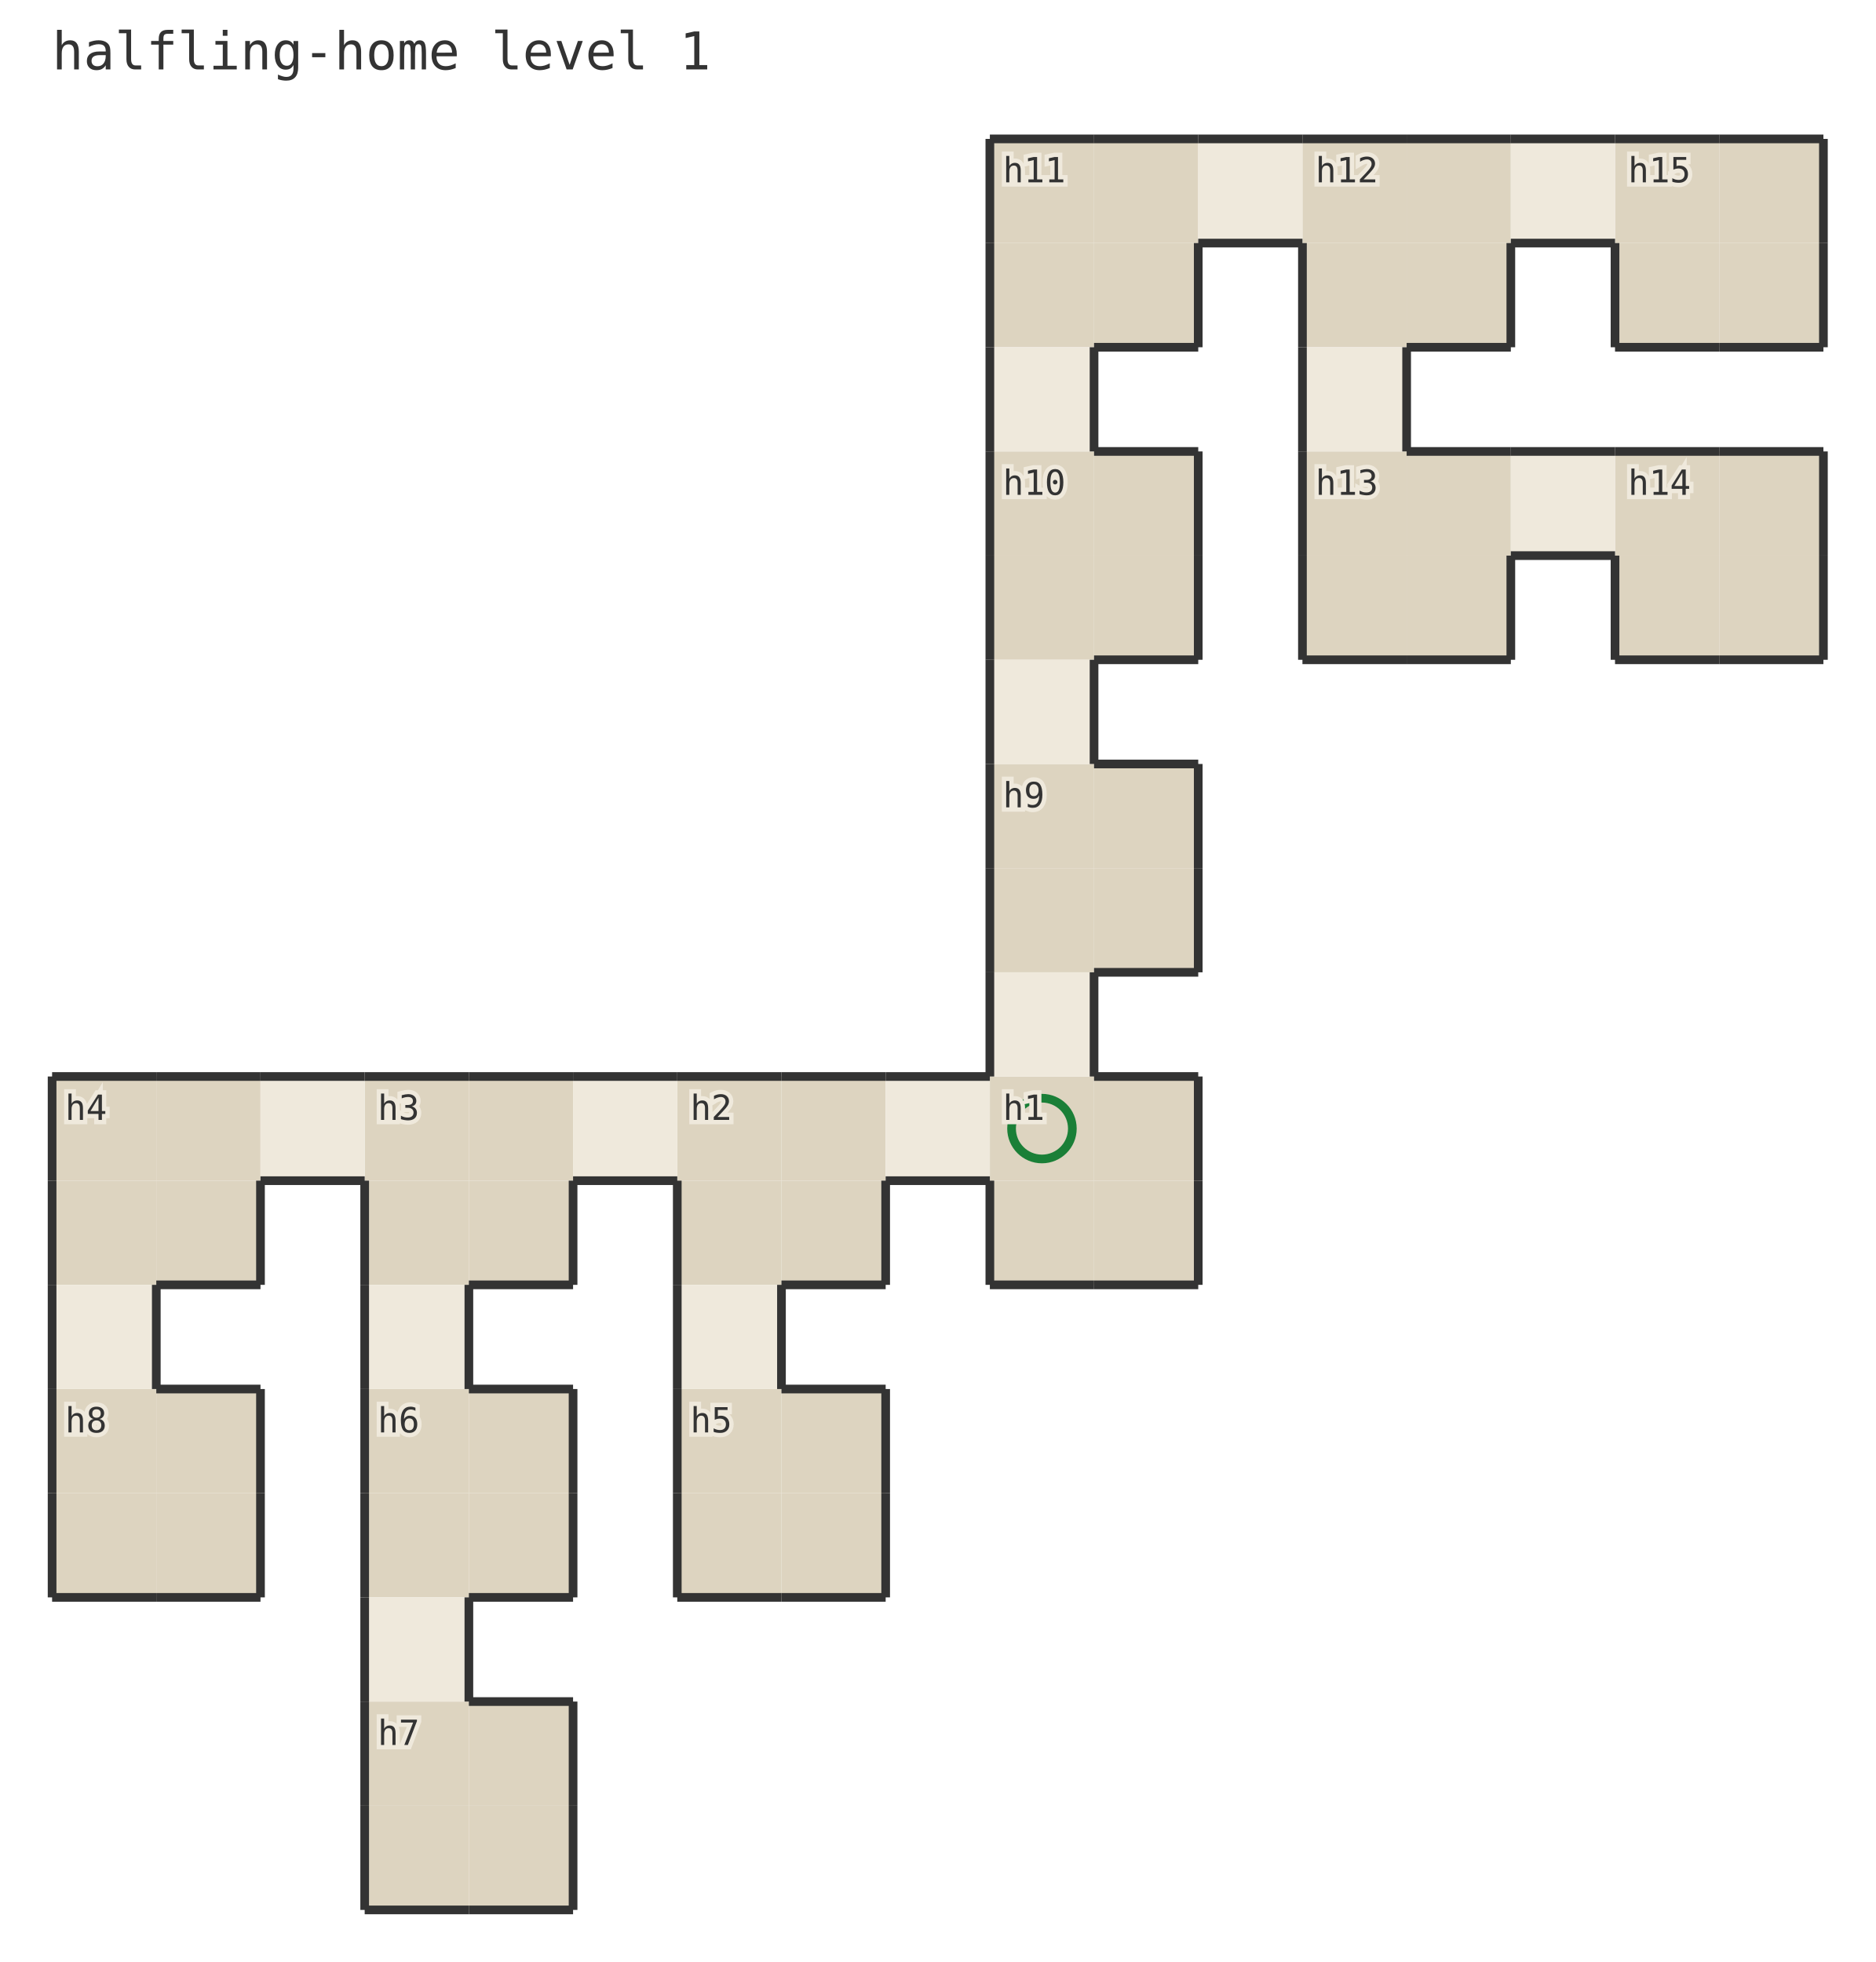
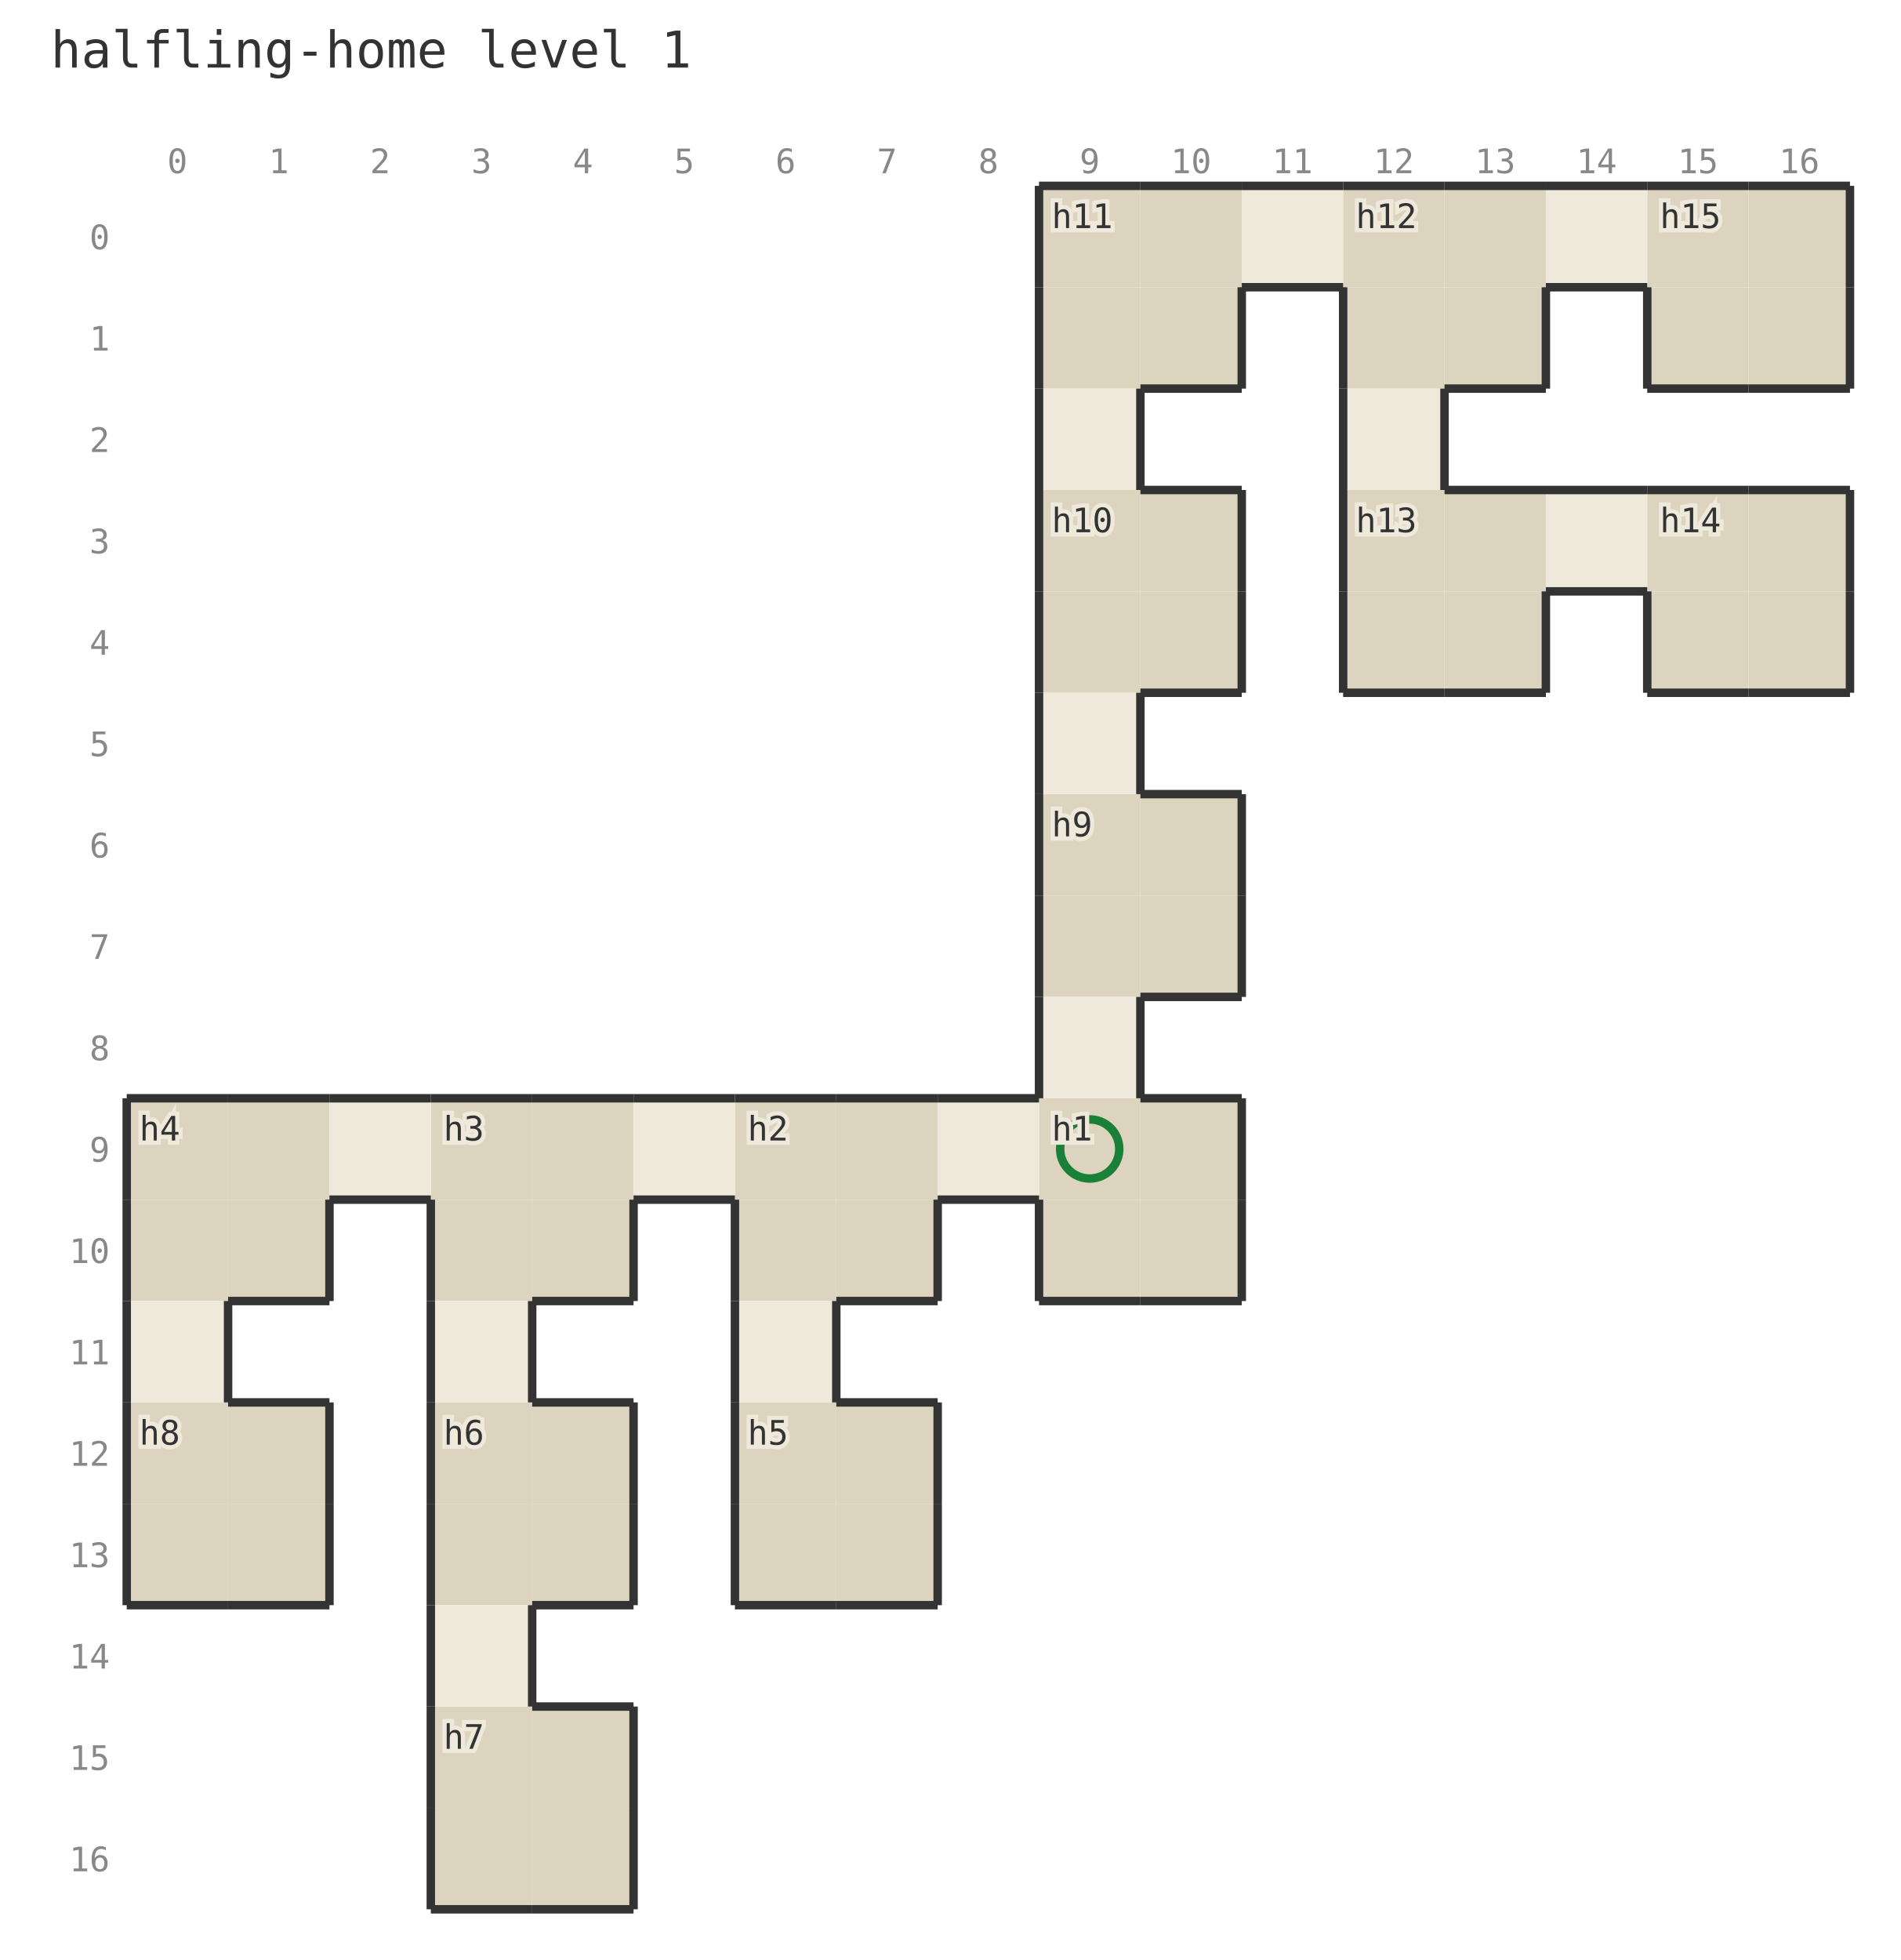
- <svg xmlns="http://www.w3.org/2000/svg" width="432" height="452" viewBox="0 0 432 452">
+ <svg xmlns="http://www.w3.org/2000/svg" width="450" height="464" viewBox="0 0 450 464">
  <text x="12" y="16" font-family="monospace" font-size="12" fill="#333333">halfling-home level 1</text>
-   <rect x="228" y="248" width="24" height="24" fill="#ddd4c0" />
-   <rect x="252" y="248" width="24" height="24" fill="#ddd4c0" />
-   <rect x="228" y="272" width="24" height="24" fill="#ddd4c0" />
-   <rect x="252" y="272" width="24" height="24" fill="#ddd4c0" />
-   <rect x="156" y="248" width="24" height="24" fill="#ddd4c0" />
-   <rect x="180" y="248" width="24" height="24" fill="#ddd4c0" />
-   <rect x="156" y="272" width="24" height="24" fill="#ddd4c0" />
-   <rect x="180" y="272" width="24" height="24" fill="#ddd4c0" />
-   <rect x="84" y="248" width="24" height="24" fill="#ddd4c0" />
-   <rect x="108" y="248" width="24" height="24" fill="#ddd4c0" />
-   <rect x="84" y="272" width="24" height="24" fill="#ddd4c0" />
-   <rect x="108" y="272" width="24" height="24" fill="#ddd4c0" />
-   <rect x="12" y="248" width="24" height="24" fill="#ddd4c0" />
-   <rect x="36" y="248" width="24" height="24" fill="#ddd4c0" />
-   <rect x="12" y="272" width="24" height="24" fill="#ddd4c0" />
-   <rect x="36" y="272" width="24" height="24" fill="#ddd4c0" />
-   <rect x="156" y="320" width="24" height="24" fill="#ddd4c0" />
-   <rect x="180" y="320" width="24" height="24" fill="#ddd4c0" />
-   <rect x="156" y="344" width="24" height="24" fill="#ddd4c0" />
-   <rect x="180" y="344" width="24" height="24" fill="#ddd4c0" />
-   <rect x="84" y="320" width="24" height="24" fill="#ddd4c0" />
-   <rect x="108" y="320" width="24" height="24" fill="#ddd4c0" />
-   <rect x="84" y="344" width="24" height="24" fill="#ddd4c0" />
-   <rect x="108" y="344" width="24" height="24" fill="#ddd4c0" />
-   <rect x="84" y="392" width="24" height="24" fill="#ddd4c0" />
-   <rect x="108" y="392" width="24" height="24" fill="#ddd4c0" />
-   <rect x="84" y="416" width="24" height="24" fill="#ddd4c0" />
-   <rect x="108" y="416" width="24" height="24" fill="#ddd4c0" />
-   <rect x="12" y="320" width="24" height="24" fill="#ddd4c0" />
-   <rect x="36" y="320" width="24" height="24" fill="#ddd4c0" />
-   <rect x="12" y="344" width="24" height="24" fill="#ddd4c0" />
-   <rect x="36" y="344" width="24" height="24" fill="#ddd4c0" />
-   <rect x="228" y="176" width="24" height="24" fill="#ddd4c0" />
-   <rect x="252" y="176" width="24" height="24" fill="#ddd4c0" />
-   <rect x="228" y="200" width="24" height="24" fill="#ddd4c0" />
-   <rect x="252" y="200" width="24" height="24" fill="#ddd4c0" />
-   <rect x="228" y="104" width="24" height="24" fill="#ddd4c0" />
-   <rect x="252" y="104" width="24" height="24" fill="#ddd4c0" />
-   <rect x="228" y="128" width="24" height="24" fill="#ddd4c0" />
-   <rect x="252" y="128" width="24" height="24" fill="#ddd4c0" />
-   <rect x="228" y="32" width="24" height="24" fill="#ddd4c0" />
-   <rect x="252" y="32" width="24" height="24" fill="#ddd4c0" />
-   <rect x="228" y="56" width="24" height="24" fill="#ddd4c0" />
-   <rect x="252" y="56" width="24" height="24" fill="#ddd4c0" />
-   <rect x="300" y="32" width="24" height="24" fill="#ddd4c0" />
-   <rect x="324" y="32" width="24" height="24" fill="#ddd4c0" />
-   <rect x="300" y="56" width="24" height="24" fill="#ddd4c0" />
-   <rect x="324" y="56" width="24" height="24" fill="#ddd4c0" />
-   <rect x="300" y="104" width="24" height="24" fill="#ddd4c0" />
-   <rect x="324" y="104" width="24" height="24" fill="#ddd4c0" />
-   <rect x="300" y="128" width="24" height="24" fill="#ddd4c0" />
-   <rect x="324" y="128" width="24" height="24" fill="#ddd4c0" />
-   <rect x="372" y="104" width="24" height="24" fill="#ddd4c0" />
-   <rect x="396" y="104" width="24" height="24" fill="#ddd4c0" />
-   <rect x="372" y="128" width="24" height="24" fill="#ddd4c0" />
-   <rect x="396" y="128" width="24" height="24" fill="#ddd4c0" />
-   <rect x="372" y="32" width="24" height="24" fill="#ddd4c0" />
-   <rect x="396" y="32" width="24" height="24" fill="#ddd4c0" />
-   <rect x="372" y="56" width="24" height="24" fill="#ddd4c0" />
-   <rect x="396" y="56" width="24" height="24" fill="#ddd4c0" />
-   <rect x="276" y="32" width="24" height="24" fill="#efe9dc" />
-   <rect x="348" y="32" width="24" height="24" fill="#efe9dc" />
-   <rect x="228" y="80" width="24" height="24" fill="#efe9dc" />
-   <rect x="300" y="80" width="24" height="24" fill="#efe9dc" />
-   <rect x="348" y="104" width="24" height="24" fill="#efe9dc" />
-   <rect x="228" y="152" width="24" height="24" fill="#efe9dc" />
-   <rect x="228" y="224" width="24" height="24" fill="#efe9dc" />
-   <rect x="60" y="248" width="24" height="24" fill="#efe9dc" />
-   <rect x="132" y="248" width="24" height="24" fill="#efe9dc" />
-   <rect x="204" y="248" width="24" height="24" fill="#efe9dc" />
-   <rect x="12" y="296" width="24" height="24" fill="#efe9dc" />
-   <rect x="84" y="296" width="24" height="24" fill="#efe9dc" />
-   <rect x="156" y="296" width="24" height="24" fill="#efe9dc" />
-   <rect x="84" y="368" width="24" height="24" fill="#efe9dc" />
-   <line x1="12" y1="248" x2="12" y2="272" stroke="#333333" stroke-width="2" />
-   <line x1="12" y1="248" x2="36" y2="248" stroke="#333333" stroke-width="2" />
-   <line x1="12" y1="272" x2="12" y2="296" stroke="#333333" stroke-width="2" />
-   <line x1="12" y1="296" x2="12" y2="320" stroke="#333333" stroke-width="2" />
-   <line x1="12" y1="320" x2="12" y2="344" stroke="#333333" stroke-width="2" />
-   <line x1="12" y1="344" x2="12" y2="368" stroke="#333333" stroke-width="2" />
-   <line x1="12" y1="368" x2="36" y2="368" stroke="#333333" stroke-width="2" />
-   <line x1="36" y1="248" x2="60" y2="248" stroke="#333333" stroke-width="2" />
-   <line x1="36" y1="296" x2="36" y2="320" stroke="#333333" stroke-width="2" />
-   <line x1="36" y1="296" x2="60" y2="296" stroke="#333333" stroke-width="2" />
-   <line x1="36" y1="320" x2="60" y2="320" stroke="#333333" stroke-width="2" />
-   <line x1="36" y1="368" x2="60" y2="368" stroke="#333333" stroke-width="2" />
-   <line x1="60" y1="248" x2="84" y2="248" stroke="#333333" stroke-width="2" />
-   <line x1="60" y1="272" x2="60" y2="296" stroke="#333333" stroke-width="2" />
-   <line x1="60" y1="272" x2="84" y2="272" stroke="#333333" stroke-width="2" />
-   <line x1="60" y1="320" x2="60" y2="344" stroke="#333333" stroke-width="2" />
-   <line x1="60" y1="344" x2="60" y2="368" stroke="#333333" stroke-width="2" />
-   <line x1="84" y1="248" x2="108" y2="248" stroke="#333333" stroke-width="2" />
-   <line x1="84" y1="272" x2="84" y2="296" stroke="#333333" stroke-width="2" />
-   <line x1="84" y1="296" x2="84" y2="320" stroke="#333333" stroke-width="2" />
-   <line x1="84" y1="320" x2="84" y2="344" stroke="#333333" stroke-width="2" />
-   <line x1="84" y1="344" x2="84" y2="368" stroke="#333333" stroke-width="2" />
-   <line x1="84" y1="368" x2="84" y2="392" stroke="#333333" stroke-width="2" />
-   <line x1="84" y1="392" x2="84" y2="416" stroke="#333333" stroke-width="2" />
-   <line x1="84" y1="416" x2="84" y2="440" stroke="#333333" stroke-width="2" />
-   <line x1="84" y1="440" x2="108" y2="440" stroke="#333333" stroke-width="2" />
-   <line x1="108" y1="248" x2="132" y2="248" stroke="#333333" stroke-width="2" />
-   <line x1="108" y1="296" x2="108" y2="320" stroke="#333333" stroke-width="2" />
-   <line x1="108" y1="296" x2="132" y2="296" stroke="#333333" stroke-width="2" />
-   <line x1="108" y1="320" x2="132" y2="320" stroke="#333333" stroke-width="2" />
-   <line x1="108" y1="368" x2="108" y2="392" stroke="#333333" stroke-width="2" />
-   <line x1="108" y1="368" x2="132" y2="368" stroke="#333333" stroke-width="2" />
-   <line x1="108" y1="392" x2="132" y2="392" stroke="#333333" stroke-width="2" />
-   <line x1="108" y1="440" x2="132" y2="440" stroke="#333333" stroke-width="2" />
-   <line x1="132" y1="248" x2="156" y2="248" stroke="#333333" stroke-width="2" />
-   <line x1="132" y1="272" x2="132" y2="296" stroke="#333333" stroke-width="2" />
-   <line x1="132" y1="272" x2="156" y2="272" stroke="#333333" stroke-width="2" />
-   <line x1="132" y1="320" x2="132" y2="344" stroke="#333333" stroke-width="2" />
-   <line x1="132" y1="344" x2="132" y2="368" stroke="#333333" stroke-width="2" />
-   <line x1="132" y1="392" x2="132" y2="416" stroke="#333333" stroke-width="2" />
-   <line x1="132" y1="416" x2="132" y2="440" stroke="#333333" stroke-width="2" />
-   <line x1="156" y1="248" x2="180" y2="248" stroke="#333333" stroke-width="2" />
-   <line x1="156" y1="272" x2="156" y2="296" stroke="#333333" stroke-width="2" />
-   <line x1="156" y1="296" x2="156" y2="320" stroke="#333333" stroke-width="2" />
-   <line x1="156" y1="320" x2="156" y2="344" stroke="#333333" stroke-width="2" />
-   <line x1="156" y1="344" x2="156" y2="368" stroke="#333333" stroke-width="2" />
-   <line x1="156" y1="368" x2="180" y2="368" stroke="#333333" stroke-width="2" />
-   <line x1="180" y1="248" x2="204" y2="248" stroke="#333333" stroke-width="2" />
-   <line x1="180" y1="296" x2="180" y2="320" stroke="#333333" stroke-width="2" />
-   <line x1="180" y1="296" x2="204" y2="296" stroke="#333333" stroke-width="2" />
-   <line x1="180" y1="320" x2="204" y2="320" stroke="#333333" stroke-width="2" />
-   <line x1="180" y1="368" x2="204" y2="368" stroke="#333333" stroke-width="2" />
-   <line x1="204" y1="248" x2="228" y2="248" stroke="#333333" stroke-width="2" />
-   <line x1="204" y1="272" x2="204" y2="296" stroke="#333333" stroke-width="2" />
-   <line x1="204" y1="272" x2="228" y2="272" stroke="#333333" stroke-width="2" />
-   <line x1="204" y1="320" x2="204" y2="344" stroke="#333333" stroke-width="2" />
-   <line x1="204" y1="344" x2="204" y2="368" stroke="#333333" stroke-width="2" />
-   <line x1="228" y1="32" x2="228" y2="56" stroke="#333333" stroke-width="2" />
-   <line x1="228" y1="32" x2="252" y2="32" stroke="#333333" stroke-width="2" />
-   <line x1="228" y1="56" x2="228" y2="80" stroke="#333333" stroke-width="2" />
-   <line x1="228" y1="80" x2="228" y2="104" stroke="#333333" stroke-width="2" />
-   <line x1="228" y1="104" x2="228" y2="128" stroke="#333333" stroke-width="2" />
-   <line x1="228" y1="128" x2="228" y2="152" stroke="#333333" stroke-width="2" />
-   <line x1="228" y1="152" x2="228" y2="176" stroke="#333333" stroke-width="2" />
-   <line x1="228" y1="176" x2="228" y2="200" stroke="#333333" stroke-width="2" />
-   <line x1="228" y1="200" x2="228" y2="224" stroke="#333333" stroke-width="2" />
-   <line x1="228" y1="224" x2="228" y2="248" stroke="#333333" stroke-width="2" />
-   <line x1="228" y1="272" x2="228" y2="296" stroke="#333333" stroke-width="2" />
-   <line x1="228" y1="296" x2="252" y2="296" stroke="#333333" stroke-width="2" />
-   <line x1="252" y1="32" x2="276" y2="32" stroke="#333333" stroke-width="2" />
-   <line x1="252" y1="80" x2="252" y2="104" stroke="#333333" stroke-width="2" />
-   <line x1="252" y1="80" x2="276" y2="80" stroke="#333333" stroke-width="2" />
-   <line x1="252" y1="104" x2="276" y2="104" stroke="#333333" stroke-width="2" />
-   <line x1="252" y1="152" x2="252" y2="176" stroke="#333333" stroke-width="2" />
-   <line x1="252" y1="152" x2="276" y2="152" stroke="#333333" stroke-width="2" />
-   <line x1="252" y1="176" x2="276" y2="176" stroke="#333333" stroke-width="2" />
-   <line x1="252" y1="224" x2="252" y2="248" stroke="#333333" stroke-width="2" />
-   <line x1="252" y1="224" x2="276" y2="224" stroke="#333333" stroke-width="2" />
-   <line x1="252" y1="248" x2="276" y2="248" stroke="#333333" stroke-width="2" />
-   <line x1="252" y1="296" x2="276" y2="296" stroke="#333333" stroke-width="2" />
-   <line x1="276" y1="32" x2="300" y2="32" stroke="#333333" stroke-width="2" />
-   <line x1="276" y1="56" x2="276" y2="80" stroke="#333333" stroke-width="2" />
-   <line x1="276" y1="56" x2="300" y2="56" stroke="#333333" stroke-width="2" />
-   <line x1="276" y1="104" x2="276" y2="128" stroke="#333333" stroke-width="2" />
-   <line x1="276" y1="128" x2="276" y2="152" stroke="#333333" stroke-width="2" />
-   <line x1="276" y1="176" x2="276" y2="200" stroke="#333333" stroke-width="2" />
-   <line x1="276" y1="200" x2="276" y2="224" stroke="#333333" stroke-width="2" />
-   <line x1="276" y1="248" x2="276" y2="272" stroke="#333333" stroke-width="2" />
-   <line x1="276" y1="272" x2="276" y2="296" stroke="#333333" stroke-width="2" />
-   <line x1="300" y1="32" x2="324" y2="32" stroke="#333333" stroke-width="2" />
-   <line x1="300" y1="56" x2="300" y2="80" stroke="#333333" stroke-width="2" />
-   <line x1="300" y1="80" x2="300" y2="104" stroke="#333333" stroke-width="2" />
-   <line x1="300" y1="104" x2="300" y2="128" stroke="#333333" stroke-width="2" />
-   <line x1="300" y1="128" x2="300" y2="152" stroke="#333333" stroke-width="2" />
-   <line x1="300" y1="152" x2="324" y2="152" stroke="#333333" stroke-width="2" />
-   <line x1="324" y1="32" x2="348" y2="32" stroke="#333333" stroke-width="2" />
-   <line x1="324" y1="80" x2="324" y2="104" stroke="#333333" stroke-width="2" />
-   <line x1="324" y1="80" x2="348" y2="80" stroke="#333333" stroke-width="2" />
-   <line x1="324" y1="104" x2="348" y2="104" stroke="#333333" stroke-width="2" />
-   <line x1="324" y1="152" x2="348" y2="152" stroke="#333333" stroke-width="2" />
-   <line x1="348" y1="32" x2="372" y2="32" stroke="#333333" stroke-width="2" />
-   <line x1="348" y1="56" x2="348" y2="80" stroke="#333333" stroke-width="2" />
-   <line x1="348" y1="56" x2="372" y2="56" stroke="#333333" stroke-width="2" />
-   <line x1="348" y1="104" x2="372" y2="104" stroke="#333333" stroke-width="2" />
-   <line x1="348" y1="128" x2="348" y2="152" stroke="#333333" stroke-width="2" />
-   <line x1="348" y1="128" x2="372" y2="128" stroke="#333333" stroke-width="2" />
-   <line x1="372" y1="32" x2="396" y2="32" stroke="#333333" stroke-width="2" />
-   <line x1="372" y1="56" x2="372" y2="80" stroke="#333333" stroke-width="2" />
-   <line x1="372" y1="80" x2="396" y2="80" stroke="#333333" stroke-width="2" />
-   <line x1="372" y1="104" x2="396" y2="104" stroke="#333333" stroke-width="2" />
-   <line x1="372" y1="128" x2="372" y2="152" stroke="#333333" stroke-width="2" />
-   <line x1="372" y1="152" x2="396" y2="152" stroke="#333333" stroke-width="2" />
-   <line x1="396" y1="32" x2="420" y2="32" stroke="#333333" stroke-width="2" />
-   <line x1="396" y1="80" x2="420" y2="80" stroke="#333333" stroke-width="2" />
-   <line x1="396" y1="104" x2="420" y2="104" stroke="#333333" stroke-width="2" />
-   <line x1="396" y1="152" x2="420" y2="152" stroke="#333333" stroke-width="2" />
-   <line x1="420" y1="32" x2="420" y2="56" stroke="#333333" stroke-width="2" />
-   <line x1="420" y1="56" x2="420" y2="80" stroke="#333333" stroke-width="2" />
-   <line x1="420" y1="104" x2="420" y2="128" stroke="#333333" stroke-width="2" />
-   <line x1="420" y1="128" x2="420" y2="152" stroke="#333333" stroke-width="2" />
-   <circle cx="240" cy="260" r="7" fill="none" stroke="#1a7f37" stroke-width="2" />
-   <text x="231" y="258" font-family="monospace" font-size="8" paint-order="stroke" stroke="#efe9dc" stroke-width="2" fill="#333333">h1</text>
-   <text x="159" y="258" font-family="monospace" font-size="8" paint-order="stroke" stroke="#efe9dc" stroke-width="2" fill="#333333">h2</text>
-   <text x="87" y="258" font-family="monospace" font-size="8" paint-order="stroke" stroke="#efe9dc" stroke-width="2" fill="#333333">h3</text>
-   <text x="15" y="258" font-family="monospace" font-size="8" paint-order="stroke" stroke="#efe9dc" stroke-width="2" fill="#333333">h4</text>
-   <text x="159" y="330" font-family="monospace" font-size="8" paint-order="stroke" stroke="#efe9dc" stroke-width="2" fill="#333333">h5</text>
-   <text x="87" y="330" font-family="monospace" font-size="8" paint-order="stroke" stroke="#efe9dc" stroke-width="2" fill="#333333">h6</text>
-   <text x="87" y="402" font-family="monospace" font-size="8" paint-order="stroke" stroke="#efe9dc" stroke-width="2" fill="#333333">h7</text>
-   <text x="15" y="330" font-family="monospace" font-size="8" paint-order="stroke" stroke="#efe9dc" stroke-width="2" fill="#333333">h8</text>
-   <text x="231" y="186" font-family="monospace" font-size="8" paint-order="stroke" stroke="#efe9dc" stroke-width="2" fill="#333333">h9</text>
-   <text x="231" y="114" font-family="monospace" font-size="8" paint-order="stroke" stroke="#efe9dc" stroke-width="2" fill="#333333">h10</text>
-   <text x="231" y="42" font-family="monospace" font-size="8" paint-order="stroke" stroke="#efe9dc" stroke-width="2" fill="#333333">h11</text>
-   <text x="303" y="42" font-family="monospace" font-size="8" paint-order="stroke" stroke="#efe9dc" stroke-width="2" fill="#333333">h12</text>
-   <text x="303" y="114" font-family="monospace" font-size="8" paint-order="stroke" stroke="#efe9dc" stroke-width="2" fill="#333333">h13</text>
-   <text x="375" y="114" font-family="monospace" font-size="8" paint-order="stroke" stroke="#efe9dc" stroke-width="2" fill="#333333">h14</text>
-   <text x="375" y="42" font-family="monospace" font-size="8" paint-order="stroke" stroke="#efe9dc" stroke-width="2" fill="#333333">h15</text>
+   <text x="42" y="41" font-family="monospace" font-size="8" text-anchor="middle" fill="#888888">0</text>
+   <text x="66" y="41" font-family="monospace" font-size="8" text-anchor="middle" fill="#888888">1</text>
+   <text x="90" y="41" font-family="monospace" font-size="8" text-anchor="middle" fill="#888888">2</text>
+   <text x="114" y="41" font-family="monospace" font-size="8" text-anchor="middle" fill="#888888">3</text>
+   <text x="138" y="41" font-family="monospace" font-size="8" text-anchor="middle" fill="#888888">4</text>
+   <text x="162" y="41" font-family="monospace" font-size="8" text-anchor="middle" fill="#888888">5</text>
+   <text x="186" y="41" font-family="monospace" font-size="8" text-anchor="middle" fill="#888888">6</text>
+   <text x="210" y="41" font-family="monospace" font-size="8" text-anchor="middle" fill="#888888">7</text>
+   <text x="234" y="41" font-family="monospace" font-size="8" text-anchor="middle" fill="#888888">8</text>
+   <text x="258" y="41" font-family="monospace" font-size="8" text-anchor="middle" fill="#888888">9</text>
+   <text x="282" y="41" font-family="monospace" font-size="8" text-anchor="middle" fill="#888888">10</text>
+   <text x="306" y="41" font-family="monospace" font-size="8" text-anchor="middle" fill="#888888">11</text>
+   <text x="330" y="41" font-family="monospace" font-size="8" text-anchor="middle" fill="#888888">12</text>
+   <text x="354" y="41" font-family="monospace" font-size="8" text-anchor="middle" fill="#888888">13</text>
+   <text x="378" y="41" font-family="monospace" font-size="8" text-anchor="middle" fill="#888888">14</text>
+   <text x="402" y="41" font-family="monospace" font-size="8" text-anchor="middle" fill="#888888">15</text>
+   <text x="426" y="41" font-family="monospace" font-size="8" text-anchor="middle" fill="#888888">16</text>
+   <text x="26" y="59" font-family="monospace" font-size="8" text-anchor="end" fill="#888888">0</text>
+   <text x="26" y="83" font-family="monospace" font-size="8" text-anchor="end" fill="#888888">1</text>
+   <text x="26" y="107" font-family="monospace" font-size="8" text-anchor="end" fill="#888888">2</text>
+   <text x="26" y="131" font-family="monospace" font-size="8" text-anchor="end" fill="#888888">3</text>
+   <text x="26" y="155" font-family="monospace" font-size="8" text-anchor="end" fill="#888888">4</text>
+   <text x="26" y="179" font-family="monospace" font-size="8" text-anchor="end" fill="#888888">5</text>
+   <text x="26" y="203" font-family="monospace" font-size="8" text-anchor="end" fill="#888888">6</text>
+   <text x="26" y="227" font-family="monospace" font-size="8" text-anchor="end" fill="#888888">7</text>
+   <text x="26" y="251" font-family="monospace" font-size="8" text-anchor="end" fill="#888888">8</text>
+   <text x="26" y="275" font-family="monospace" font-size="8" text-anchor="end" fill="#888888">9</text>
+   <text x="26" y="299" font-family="monospace" font-size="8" text-anchor="end" fill="#888888">10</text>
+   <text x="26" y="323" font-family="monospace" font-size="8" text-anchor="end" fill="#888888">11</text>
+   <text x="26" y="347" font-family="monospace" font-size="8" text-anchor="end" fill="#888888">12</text>
+   <text x="26" y="371" font-family="monospace" font-size="8" text-anchor="end" fill="#888888">13</text>
+   <text x="26" y="395" font-family="monospace" font-size="8" text-anchor="end" fill="#888888">14</text>
+   <text x="26" y="419" font-family="monospace" font-size="8" text-anchor="end" fill="#888888">15</text>
+   <text x="26" y="443" font-family="monospace" font-size="8" text-anchor="end" fill="#888888">16</text>
+   <rect x="246" y="260" width="24" height="24" fill="#ddd4c0" />
+   <rect x="270" y="260" width="24" height="24" fill="#ddd4c0" />
+   <rect x="246" y="284" width="24" height="24" fill="#ddd4c0" />
+   <rect x="270" y="284" width="24" height="24" fill="#ddd4c0" />
+   <rect x="174" y="260" width="24" height="24" fill="#ddd4c0" />
+   <rect x="198" y="260" width="24" height="24" fill="#ddd4c0" />
+   <rect x="174" y="284" width="24" height="24" fill="#ddd4c0" />
+   <rect x="198" y="284" width="24" height="24" fill="#ddd4c0" />
+   <rect x="102" y="260" width="24" height="24" fill="#ddd4c0" />
+   <rect x="126" y="260" width="24" height="24" fill="#ddd4c0" />
+   <rect x="102" y="284" width="24" height="24" fill="#ddd4c0" />
+   <rect x="126" y="284" width="24" height="24" fill="#ddd4c0" />
+   <rect x="30" y="260" width="24" height="24" fill="#ddd4c0" />
+   <rect x="54" y="260" width="24" height="24" fill="#ddd4c0" />
+   <rect x="30" y="284" width="24" height="24" fill="#ddd4c0" />
+   <rect x="54" y="284" width="24" height="24" fill="#ddd4c0" />
+   <rect x="174" y="332" width="24" height="24" fill="#ddd4c0" />
+   <rect x="198" y="332" width="24" height="24" fill="#ddd4c0" />
+   <rect x="174" y="356" width="24" height="24" fill="#ddd4c0" />
+   <rect x="198" y="356" width="24" height="24" fill="#ddd4c0" />
+   <rect x="102" y="332" width="24" height="24" fill="#ddd4c0" />
+   <rect x="126" y="332" width="24" height="24" fill="#ddd4c0" />
+   <rect x="102" y="356" width="24" height="24" fill="#ddd4c0" />
+   <rect x="126" y="356" width="24" height="24" fill="#ddd4c0" />
+   <rect x="102" y="404" width="24" height="24" fill="#ddd4c0" />
+   <rect x="126" y="404" width="24" height="24" fill="#ddd4c0" />
+   <rect x="102" y="428" width="24" height="24" fill="#ddd4c0" />
+   <rect x="126" y="428" width="24" height="24" fill="#ddd4c0" />
+   <rect x="30" y="332" width="24" height="24" fill="#ddd4c0" />
+   <rect x="54" y="332" width="24" height="24" fill="#ddd4c0" />
+   <rect x="30" y="356" width="24" height="24" fill="#ddd4c0" />
+   <rect x="54" y="356" width="24" height="24" fill="#ddd4c0" />
+   <rect x="246" y="188" width="24" height="24" fill="#ddd4c0" />
+   <rect x="270" y="188" width="24" height="24" fill="#ddd4c0" />
+   <rect x="246" y="212" width="24" height="24" fill="#ddd4c0" />
+   <rect x="270" y="212" width="24" height="24" fill="#ddd4c0" />
+   <rect x="246" y="116" width="24" height="24" fill="#ddd4c0" />
+   <rect x="270" y="116" width="24" height="24" fill="#ddd4c0" />
+   <rect x="246" y="140" width="24" height="24" fill="#ddd4c0" />
+   <rect x="270" y="140" width="24" height="24" fill="#ddd4c0" />
+   <rect x="246" y="44" width="24" height="24" fill="#ddd4c0" />
+   <rect x="270" y="44" width="24" height="24" fill="#ddd4c0" />
+   <rect x="246" y="68" width="24" height="24" fill="#ddd4c0" />
+   <rect x="270" y="68" width="24" height="24" fill="#ddd4c0" />
+   <rect x="318" y="44" width="24" height="24" fill="#ddd4c0" />
+   <rect x="342" y="44" width="24" height="24" fill="#ddd4c0" />
+   <rect x="318" y="68" width="24" height="24" fill="#ddd4c0" />
+   <rect x="342" y="68" width="24" height="24" fill="#ddd4c0" />
+   <rect x="318" y="116" width="24" height="24" fill="#ddd4c0" />
+   <rect x="342" y="116" width="24" height="24" fill="#ddd4c0" />
+   <rect x="318" y="140" width="24" height="24" fill="#ddd4c0" />
+   <rect x="342" y="140" width="24" height="24" fill="#ddd4c0" />
+   <rect x="390" y="116" width="24" height="24" fill="#ddd4c0" />
+   <rect x="414" y="116" width="24" height="24" fill="#ddd4c0" />
+   <rect x="390" y="140" width="24" height="24" fill="#ddd4c0" />
+   <rect x="414" y="140" width="24" height="24" fill="#ddd4c0" />
+   <rect x="390" y="44" width="24" height="24" fill="#ddd4c0" />
+   <rect x="414" y="44" width="24" height="24" fill="#ddd4c0" />
+   <rect x="390" y="68" width="24" height="24" fill="#ddd4c0" />
+   <rect x="414" y="68" width="24" height="24" fill="#ddd4c0" />
+   <rect x="294" y="44" width="24" height="24" fill="#efe9dc" />
+   <rect x="366" y="44" width="24" height="24" fill="#efe9dc" />
+   <rect x="246" y="92" width="24" height="24" fill="#efe9dc" />
+   <rect x="318" y="92" width="24" height="24" fill="#efe9dc" />
+   <rect x="366" y="116" width="24" height="24" fill="#efe9dc" />
+   <rect x="246" y="164" width="24" height="24" fill="#efe9dc" />
+   <rect x="246" y="236" width="24" height="24" fill="#efe9dc" />
+   <rect x="78" y="260" width="24" height="24" fill="#efe9dc" />
+   <rect x="150" y="260" width="24" height="24" fill="#efe9dc" />
+   <rect x="222" y="260" width="24" height="24" fill="#efe9dc" />
+   <rect x="30" y="308" width="24" height="24" fill="#efe9dc" />
+   <rect x="102" y="308" width="24" height="24" fill="#efe9dc" />
+   <rect x="174" y="308" width="24" height="24" fill="#efe9dc" />
+   <rect x="102" y="380" width="24" height="24" fill="#efe9dc" />
+   <line x1="30" y1="260" x2="30" y2="284" stroke="#333333" stroke-width="2" />
+   <line x1="30" y1="260" x2="54" y2="260" stroke="#333333" stroke-width="2" />
+   <line x1="30" y1="284" x2="30" y2="308" stroke="#333333" stroke-width="2" />
+   <line x1="30" y1="308" x2="30" y2="332" stroke="#333333" stroke-width="2" />
+   <line x1="30" y1="332" x2="30" y2="356" stroke="#333333" stroke-width="2" />
+   <line x1="30" y1="356" x2="30" y2="380" stroke="#333333" stroke-width="2" />
+   <line x1="30" y1="380" x2="54" y2="380" stroke="#333333" stroke-width="2" />
+   <line x1="54" y1="260" x2="78" y2="260" stroke="#333333" stroke-width="2" />
+   <line x1="54" y1="308" x2="54" y2="332" stroke="#333333" stroke-width="2" />
+   <line x1="54" y1="308" x2="78" y2="308" stroke="#333333" stroke-width="2" />
+   <line x1="54" y1="332" x2="78" y2="332" stroke="#333333" stroke-width="2" />
+   <line x1="54" y1="380" x2="78" y2="380" stroke="#333333" stroke-width="2" />
+   <line x1="78" y1="260" x2="102" y2="260" stroke="#333333" stroke-width="2" />
+   <line x1="78" y1="284" x2="78" y2="308" stroke="#333333" stroke-width="2" />
+   <line x1="78" y1="284" x2="102" y2="284" stroke="#333333" stroke-width="2" />
+   <line x1="78" y1="332" x2="78" y2="356" stroke="#333333" stroke-width="2" />
+   <line x1="78" y1="356" x2="78" y2="380" stroke="#333333" stroke-width="2" />
+   <line x1="102" y1="260" x2="126" y2="260" stroke="#333333" stroke-width="2" />
+   <line x1="102" y1="284" x2="102" y2="308" stroke="#333333" stroke-width="2" />
+   <line x1="102" y1="308" x2="102" y2="332" stroke="#333333" stroke-width="2" />
+   <line x1="102" y1="332" x2="102" y2="356" stroke="#333333" stroke-width="2" />
+   <line x1="102" y1="356" x2="102" y2="380" stroke="#333333" stroke-width="2" />
+   <line x1="102" y1="380" x2="102" y2="404" stroke="#333333" stroke-width="2" />
+   <line x1="102" y1="404" x2="102" y2="428" stroke="#333333" stroke-width="2" />
+   <line x1="102" y1="428" x2="102" y2="452" stroke="#333333" stroke-width="2" />
+   <line x1="102" y1="452" x2="126" y2="452" stroke="#333333" stroke-width="2" />
+   <line x1="126" y1="260" x2="150" y2="260" stroke="#333333" stroke-width="2" />
+   <line x1="126" y1="308" x2="126" y2="332" stroke="#333333" stroke-width="2" />
+   <line x1="126" y1="308" x2="150" y2="308" stroke="#333333" stroke-width="2" />
+   <line x1="126" y1="332" x2="150" y2="332" stroke="#333333" stroke-width="2" />
+   <line x1="126" y1="380" x2="126" y2="404" stroke="#333333" stroke-width="2" />
+   <line x1="126" y1="380" x2="150" y2="380" stroke="#333333" stroke-width="2" />
+   <line x1="126" y1="404" x2="150" y2="404" stroke="#333333" stroke-width="2" />
+   <line x1="126" y1="452" x2="150" y2="452" stroke="#333333" stroke-width="2" />
+   <line x1="150" y1="260" x2="174" y2="260" stroke="#333333" stroke-width="2" />
+   <line x1="150" y1="284" x2="150" y2="308" stroke="#333333" stroke-width="2" />
+   <line x1="150" y1="284" x2="174" y2="284" stroke="#333333" stroke-width="2" />
+   <line x1="150" y1="332" x2="150" y2="356" stroke="#333333" stroke-width="2" />
+   <line x1="150" y1="356" x2="150" y2="380" stroke="#333333" stroke-width="2" />
+   <line x1="150" y1="404" x2="150" y2="428" stroke="#333333" stroke-width="2" />
+   <line x1="150" y1="428" x2="150" y2="452" stroke="#333333" stroke-width="2" />
+   <line x1="174" y1="260" x2="198" y2="260" stroke="#333333" stroke-width="2" />
+   <line x1="174" y1="284" x2="174" y2="308" stroke="#333333" stroke-width="2" />
+   <line x1="174" y1="308" x2="174" y2="332" stroke="#333333" stroke-width="2" />
+   <line x1="174" y1="332" x2="174" y2="356" stroke="#333333" stroke-width="2" />
+   <line x1="174" y1="356" x2="174" y2="380" stroke="#333333" stroke-width="2" />
+   <line x1="174" y1="380" x2="198" y2="380" stroke="#333333" stroke-width="2" />
+   <line x1="198" y1="260" x2="222" y2="260" stroke="#333333" stroke-width="2" />
+   <line x1="198" y1="308" x2="198" y2="332" stroke="#333333" stroke-width="2" />
+   <line x1="198" y1="308" x2="222" y2="308" stroke="#333333" stroke-width="2" />
+   <line x1="198" y1="332" x2="222" y2="332" stroke="#333333" stroke-width="2" />
+   <line x1="198" y1="380" x2="222" y2="380" stroke="#333333" stroke-width="2" />
+   <line x1="222" y1="260" x2="246" y2="260" stroke="#333333" stroke-width="2" />
+   <line x1="222" y1="284" x2="222" y2="308" stroke="#333333" stroke-width="2" />
+   <line x1="222" y1="284" x2="246" y2="284" stroke="#333333" stroke-width="2" />
+   <line x1="222" y1="332" x2="222" y2="356" stroke="#333333" stroke-width="2" />
+   <line x1="222" y1="356" x2="222" y2="380" stroke="#333333" stroke-width="2" />
+   <line x1="246" y1="44" x2="246" y2="68" stroke="#333333" stroke-width="2" />
+   <line x1="246" y1="44" x2="270" y2="44" stroke="#333333" stroke-width="2" />
+   <line x1="246" y1="68" x2="246" y2="92" stroke="#333333" stroke-width="2" />
+   <line x1="246" y1="92" x2="246" y2="116" stroke="#333333" stroke-width="2" />
+   <line x1="246" y1="116" x2="246" y2="140" stroke="#333333" stroke-width="2" />
+   <line x1="246" y1="140" x2="246" y2="164" stroke="#333333" stroke-width="2" />
+   <line x1="246" y1="164" x2="246" y2="188" stroke="#333333" stroke-width="2" />
+   <line x1="246" y1="188" x2="246" y2="212" stroke="#333333" stroke-width="2" />
+   <line x1="246" y1="212" x2="246" y2="236" stroke="#333333" stroke-width="2" />
+   <line x1="246" y1="236" x2="246" y2="260" stroke="#333333" stroke-width="2" />
+   <line x1="246" y1="284" x2="246" y2="308" stroke="#333333" stroke-width="2" />
+   <line x1="246" y1="308" x2="270" y2="308" stroke="#333333" stroke-width="2" />
+   <line x1="270" y1="44" x2="294" y2="44" stroke="#333333" stroke-width="2" />
+   <line x1="270" y1="92" x2="270" y2="116" stroke="#333333" stroke-width="2" />
+   <line x1="270" y1="92" x2="294" y2="92" stroke="#333333" stroke-width="2" />
+   <line x1="270" y1="116" x2="294" y2="116" stroke="#333333" stroke-width="2" />
+   <line x1="270" y1="164" x2="270" y2="188" stroke="#333333" stroke-width="2" />
+   <line x1="270" y1="164" x2="294" y2="164" stroke="#333333" stroke-width="2" />
+   <line x1="270" y1="188" x2="294" y2="188" stroke="#333333" stroke-width="2" />
+   <line x1="270" y1="236" x2="270" y2="260" stroke="#333333" stroke-width="2" />
+   <line x1="270" y1="236" x2="294" y2="236" stroke="#333333" stroke-width="2" />
+   <line x1="270" y1="260" x2="294" y2="260" stroke="#333333" stroke-width="2" />
+   <line x1="270" y1="308" x2="294" y2="308" stroke="#333333" stroke-width="2" />
+   <line x1="294" y1="44" x2="318" y2="44" stroke="#333333" stroke-width="2" />
+   <line x1="294" y1="68" x2="294" y2="92" stroke="#333333" stroke-width="2" />
+   <line x1="294" y1="68" x2="318" y2="68" stroke="#333333" stroke-width="2" />
+   <line x1="294" y1="116" x2="294" y2="140" stroke="#333333" stroke-width="2" />
+   <line x1="294" y1="140" x2="294" y2="164" stroke="#333333" stroke-width="2" />
+   <line x1="294" y1="188" x2="294" y2="212" stroke="#333333" stroke-width="2" />
+   <line x1="294" y1="212" x2="294" y2="236" stroke="#333333" stroke-width="2" />
+   <line x1="294" y1="260" x2="294" y2="284" stroke="#333333" stroke-width="2" />
+   <line x1="294" y1="284" x2="294" y2="308" stroke="#333333" stroke-width="2" />
+   <line x1="318" y1="44" x2="342" y2="44" stroke="#333333" stroke-width="2" />
+   <line x1="318" y1="68" x2="318" y2="92" stroke="#333333" stroke-width="2" />
+   <line x1="318" y1="92" x2="318" y2="116" stroke="#333333" stroke-width="2" />
+   <line x1="318" y1="116" x2="318" y2="140" stroke="#333333" stroke-width="2" />
+   <line x1="318" y1="140" x2="318" y2="164" stroke="#333333" stroke-width="2" />
+   <line x1="318" y1="164" x2="342" y2="164" stroke="#333333" stroke-width="2" />
+   <line x1="342" y1="44" x2="366" y2="44" stroke="#333333" stroke-width="2" />
+   <line x1="342" y1="92" x2="342" y2="116" stroke="#333333" stroke-width="2" />
+   <line x1="342" y1="92" x2="366" y2="92" stroke="#333333" stroke-width="2" />
+   <line x1="342" y1="116" x2="366" y2="116" stroke="#333333" stroke-width="2" />
+   <line x1="342" y1="164" x2="366" y2="164" stroke="#333333" stroke-width="2" />
+   <line x1="366" y1="44" x2="390" y2="44" stroke="#333333" stroke-width="2" />
+   <line x1="366" y1="68" x2="366" y2="92" stroke="#333333" stroke-width="2" />
+   <line x1="366" y1="68" x2="390" y2="68" stroke="#333333" stroke-width="2" />
+   <line x1="366" y1="116" x2="390" y2="116" stroke="#333333" stroke-width="2" />
+   <line x1="366" y1="140" x2="366" y2="164" stroke="#333333" stroke-width="2" />
+   <line x1="366" y1="140" x2="390" y2="140" stroke="#333333" stroke-width="2" />
+   <line x1="390" y1="44" x2="414" y2="44" stroke="#333333" stroke-width="2" />
+   <line x1="390" y1="68" x2="390" y2="92" stroke="#333333" stroke-width="2" />
+   <line x1="390" y1="92" x2="414" y2="92" stroke="#333333" stroke-width="2" />
+   <line x1="390" y1="116" x2="414" y2="116" stroke="#333333" stroke-width="2" />
+   <line x1="390" y1="140" x2="390" y2="164" stroke="#333333" stroke-width="2" />
+   <line x1="390" y1="164" x2="414" y2="164" stroke="#333333" stroke-width="2" />
+   <line x1="414" y1="44" x2="438" y2="44" stroke="#333333" stroke-width="2" />
+   <line x1="414" y1="92" x2="438" y2="92" stroke="#333333" stroke-width="2" />
+   <line x1="414" y1="116" x2="438" y2="116" stroke="#333333" stroke-width="2" />
+   <line x1="414" y1="164" x2="438" y2="164" stroke="#333333" stroke-width="2" />
+   <line x1="438" y1="44" x2="438" y2="68" stroke="#333333" stroke-width="2" />
+   <line x1="438" y1="68" x2="438" y2="92" stroke="#333333" stroke-width="2" />
+   <line x1="438" y1="116" x2="438" y2="140" stroke="#333333" stroke-width="2" />
+   <line x1="438" y1="140" x2="438" y2="164" stroke="#333333" stroke-width="2" />
+   <circle cx="258" cy="272" r="7" fill="none" stroke="#1a7f37" stroke-width="2" />
+   <text x="249" y="270" font-family="monospace" font-size="8" paint-order="stroke" stroke="#efe9dc" stroke-width="2" fill="#333333">h1</text>
+   <text x="177" y="270" font-family="monospace" font-size="8" paint-order="stroke" stroke="#efe9dc" stroke-width="2" fill="#333333">h2</text>
+   <text x="105" y="270" font-family="monospace" font-size="8" paint-order="stroke" stroke="#efe9dc" stroke-width="2" fill="#333333">h3</text>
+   <text x="33" y="270" font-family="monospace" font-size="8" paint-order="stroke" stroke="#efe9dc" stroke-width="2" fill="#333333">h4</text>
+   <text x="177" y="342" font-family="monospace" font-size="8" paint-order="stroke" stroke="#efe9dc" stroke-width="2" fill="#333333">h5</text>
+   <text x="105" y="342" font-family="monospace" font-size="8" paint-order="stroke" stroke="#efe9dc" stroke-width="2" fill="#333333">h6</text>
+   <text x="105" y="414" font-family="monospace" font-size="8" paint-order="stroke" stroke="#efe9dc" stroke-width="2" fill="#333333">h7</text>
+   <text x="33" y="342" font-family="monospace" font-size="8" paint-order="stroke" stroke="#efe9dc" stroke-width="2" fill="#333333">h8</text>
+   <text x="249" y="198" font-family="monospace" font-size="8" paint-order="stroke" stroke="#efe9dc" stroke-width="2" fill="#333333">h9</text>
+   <text x="249" y="126" font-family="monospace" font-size="8" paint-order="stroke" stroke="#efe9dc" stroke-width="2" fill="#333333">h10</text>
+   <text x="249" y="54" font-family="monospace" font-size="8" paint-order="stroke" stroke="#efe9dc" stroke-width="2" fill="#333333">h11</text>
+   <text x="321" y="54" font-family="monospace" font-size="8" paint-order="stroke" stroke="#efe9dc" stroke-width="2" fill="#333333">h12</text>
+   <text x="321" y="126" font-family="monospace" font-size="8" paint-order="stroke" stroke="#efe9dc" stroke-width="2" fill="#333333">h13</text>
+   <text x="393" y="126" font-family="monospace" font-size="8" paint-order="stroke" stroke="#efe9dc" stroke-width="2" fill="#333333">h14</text>
+   <text x="393" y="54" font-family="monospace" font-size="8" paint-order="stroke" stroke="#efe9dc" stroke-width="2" fill="#333333">h15</text>
</svg>
